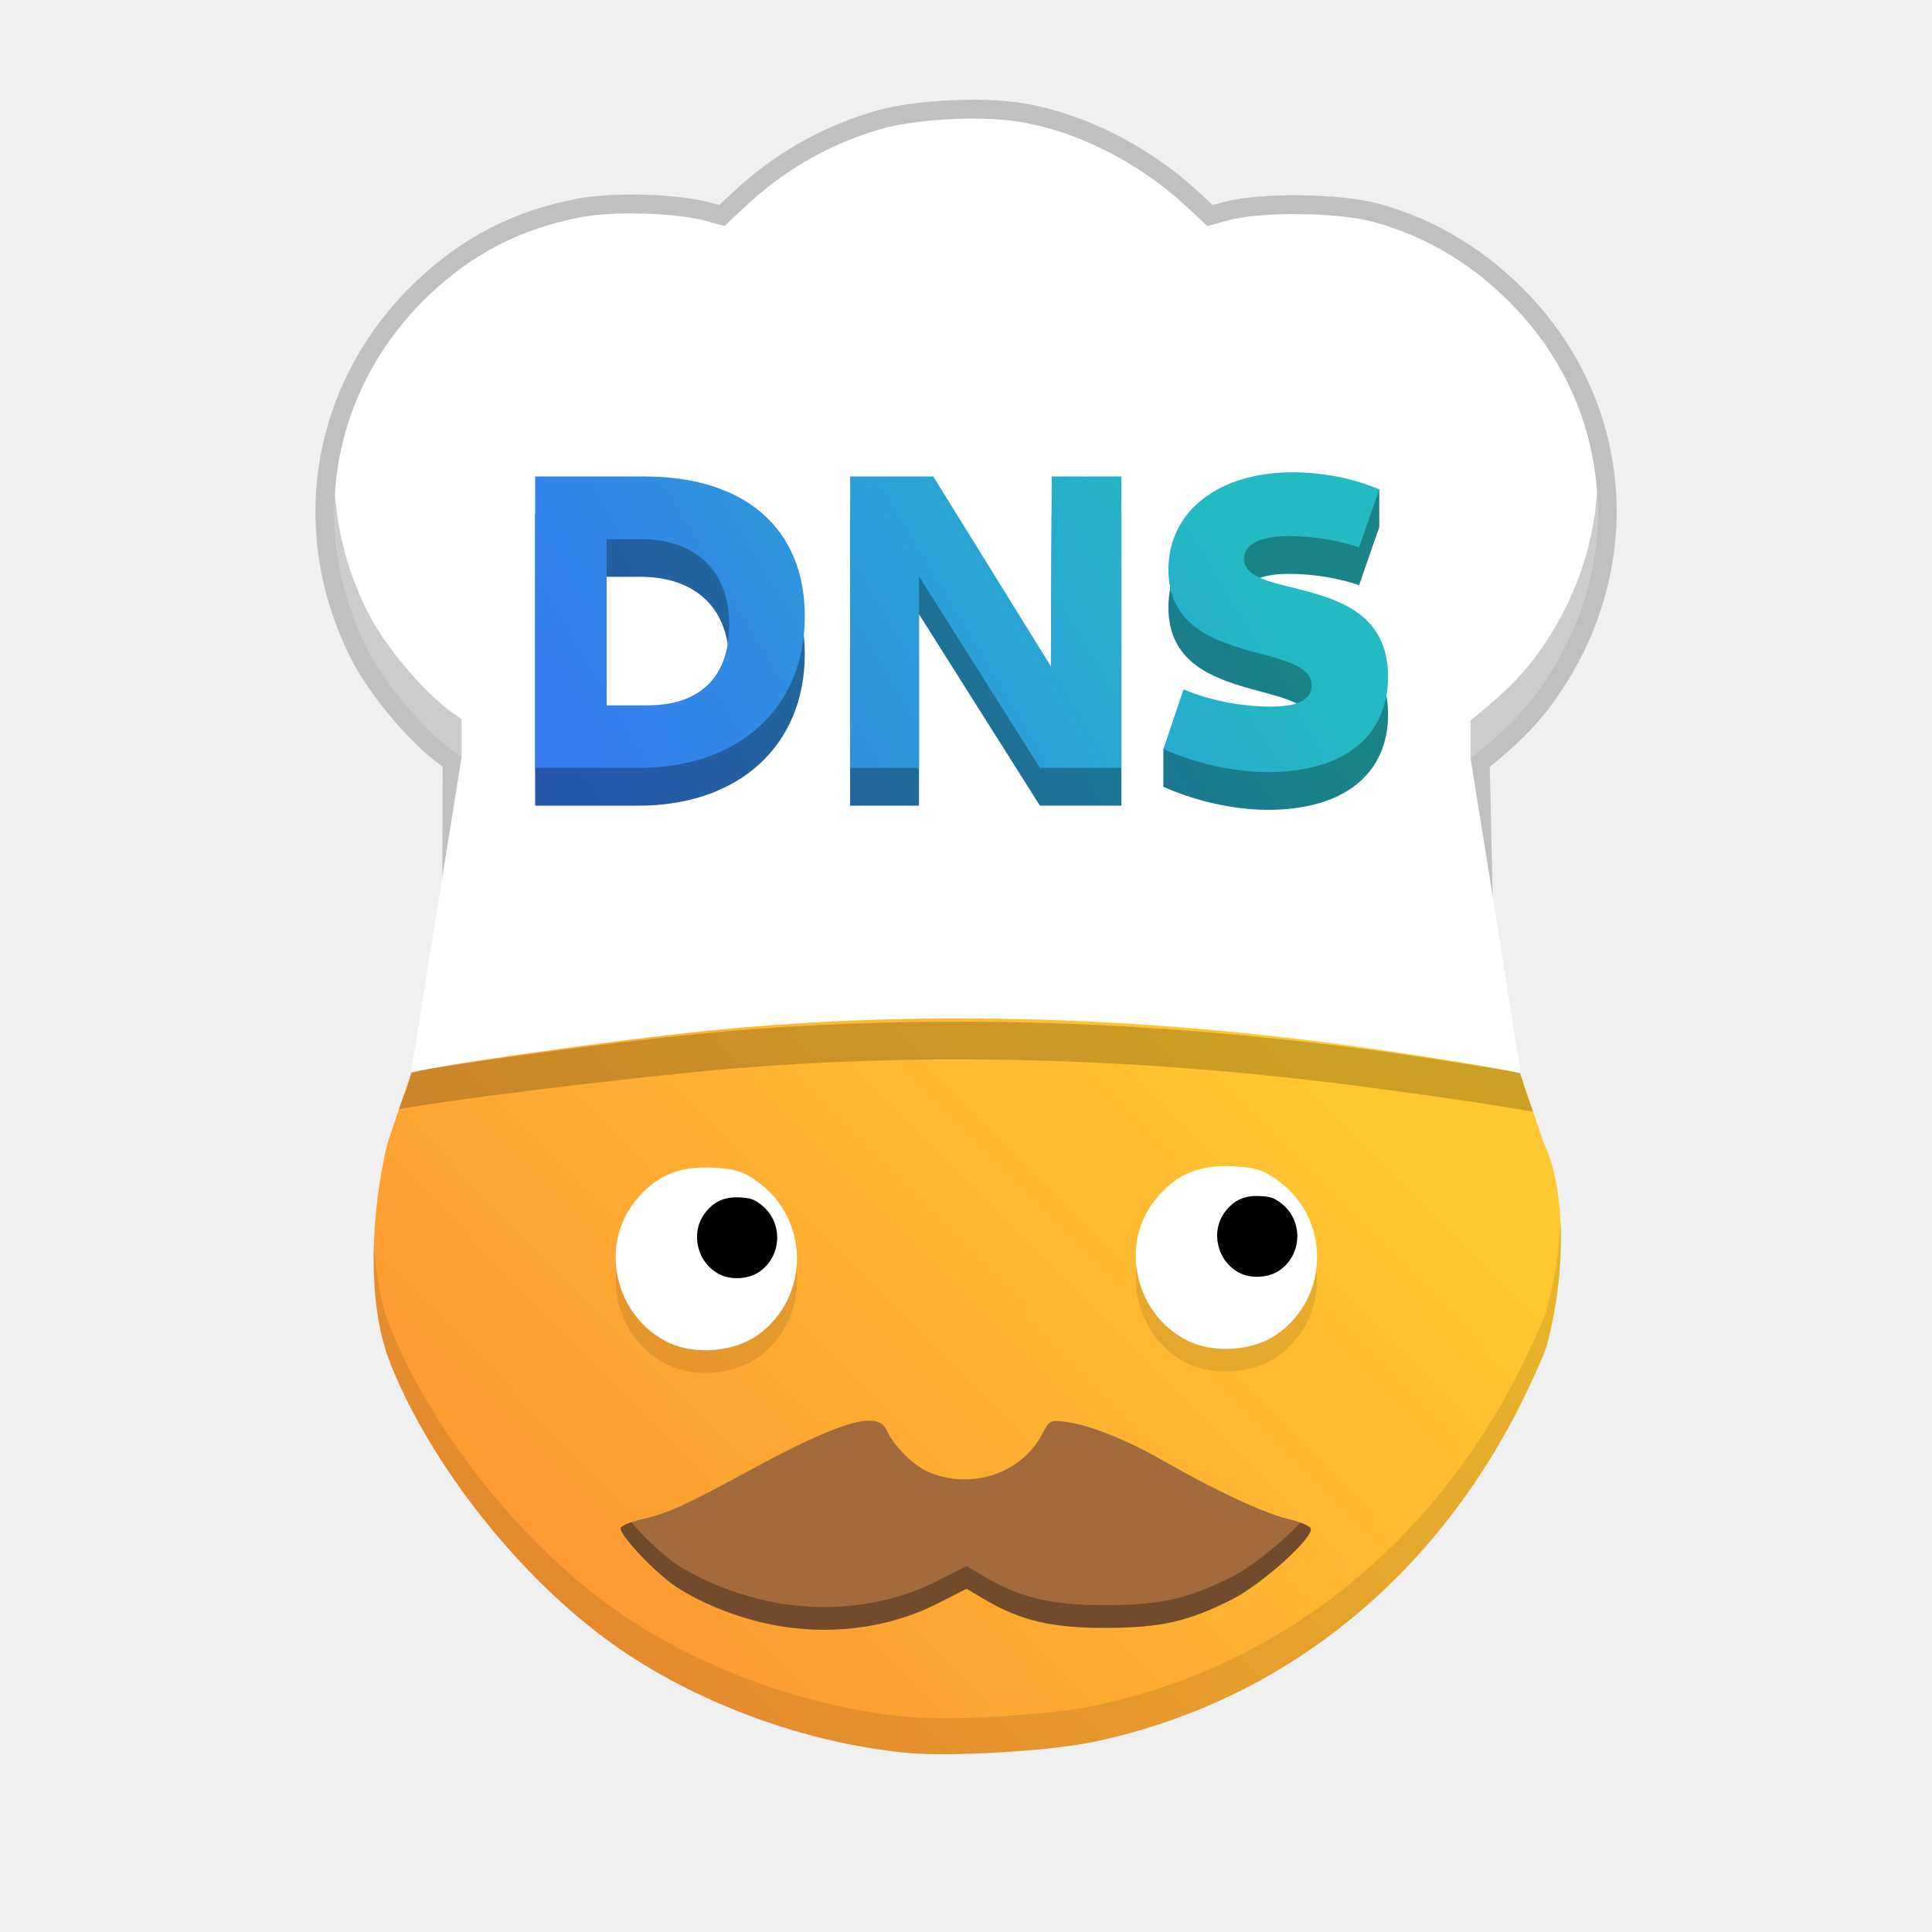
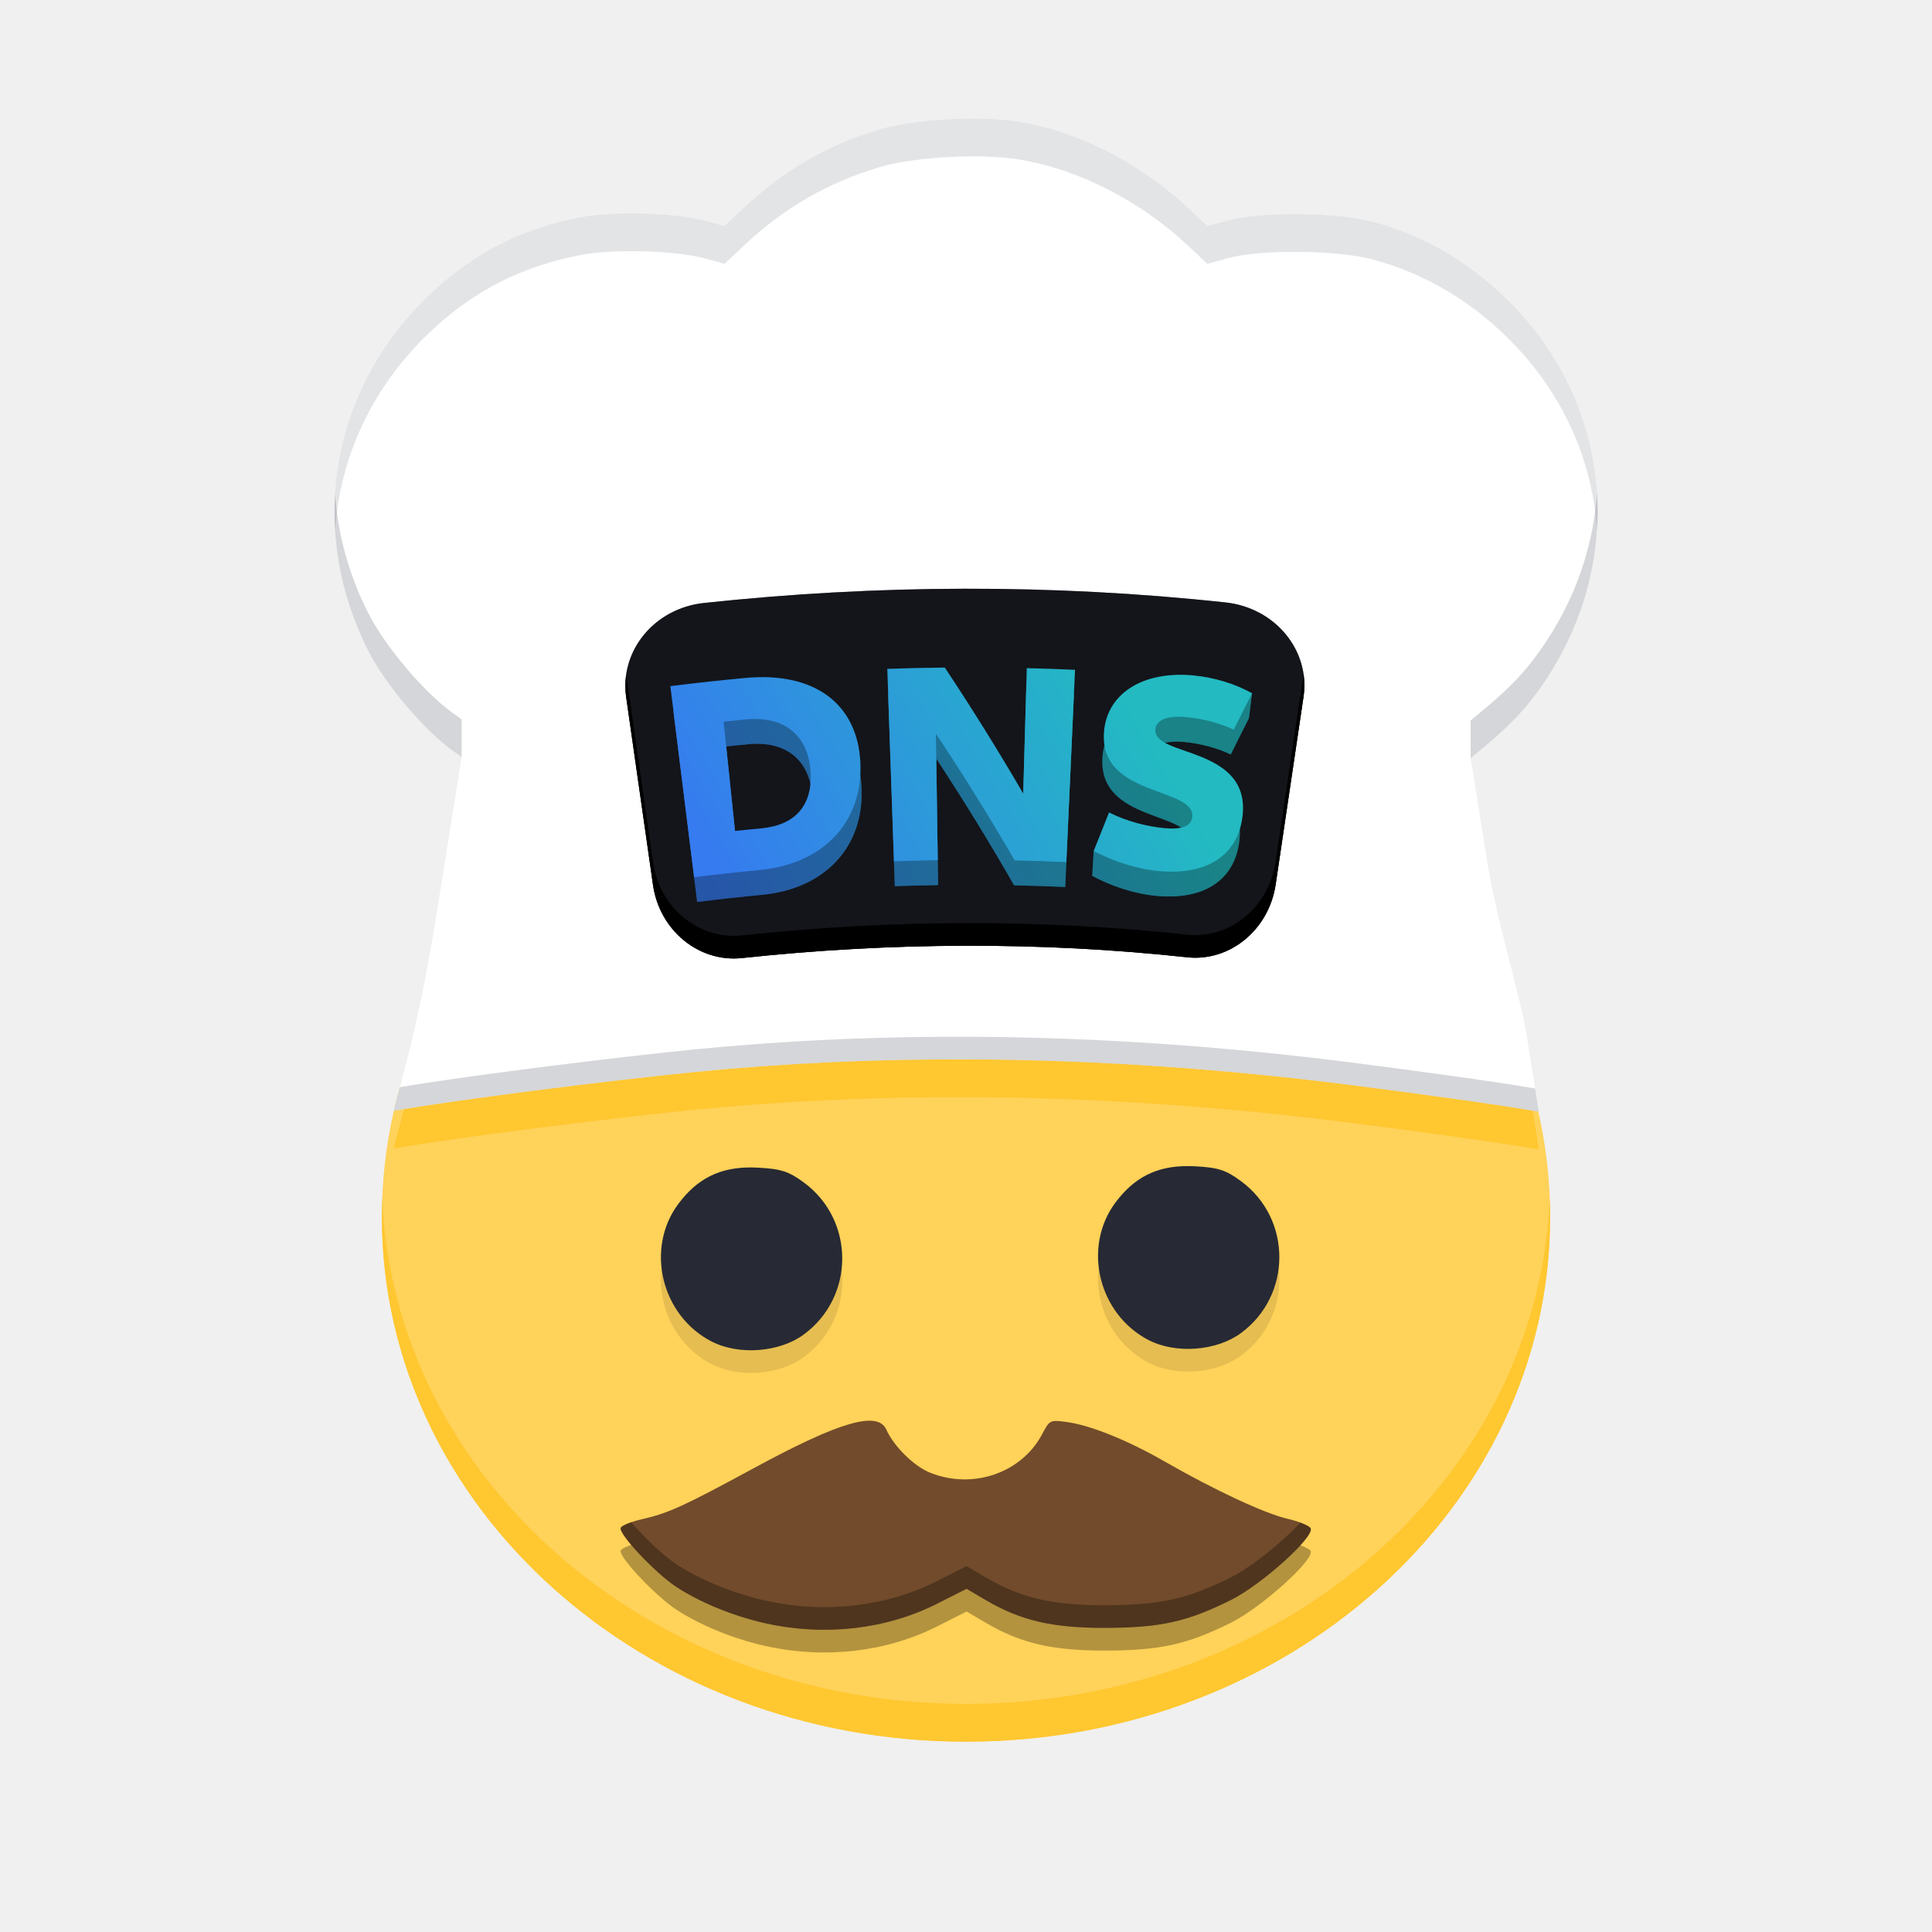
<svg xmlns="http://www.w3.org/2000/svg" xmlns:xlink="http://www.w3.org/1999/xlink" width="512" height="512" version="1.1" viewBox="0 0 135.47 135.47">
  <defs>
    <linearGradient id="b">
      <stop stop-color="#23bac2" offset="0" />
      <stop stop-color="#367bf0" offset="1" />
    </linearGradient>
-     <linearGradient id="c" x1="-397.02" x2="-191.26" y1="530.41" y2="324.64" gradientTransform="matrix(.22398 0 0 .22656 136.66 4.2074)" gradientUnits="userSpaceOnUse">
-       <stop stop-color="#fd9733" offset="0" />
-       <stop stop-color="#ffc730" offset="1" />
-     </linearGradient>
-     <linearGradient id="a" x1="82.732" x2="42.975" y1="31.579" y2="55.428" gradientUnits="userSpaceOnUse" xlink:href="#b" />
-     <linearGradient id="d" x1="82.732" x2="42.975" y1="31.579" y2="55.428" gradientTransform="matrix(3.7795 0 0 3.7795 0 10)" gradientUnits="userSpaceOnUse" xlink:href="#b" />
+     <linearGradient id="a" x1="82.732" x2="42.975" y1="31.579" y2="55.428" gradientTransform="matrix(.66062 0 0 .66062 23.19 28.65)" gradientUnits="userSpaceOnUse" xlink:href="#b" />
+     <linearGradient id="c" x1="82.732" x2="42.975" y1="31.579" y2="55.428" gradientTransform="matrix(.66061 0 0 .66061 23.19 30.398)" gradientUnits="userSpaceOnUse" xlink:href="#b" />
  </defs>
-   <g>
-     <path d="m69.09 8.329c-2.568-0.08-5.609 0.203-7.462 0.755-3.544 1.057-6.63 2.834-9.37 5.397l-1.462 1.367-1.325-0.363c-2.076-0.569-6.414-0.697-8.726-0.257-4.205 0.8-7.597 2.54-10.669 5.472-6.905 6.591-8.583 16.401-4.263 24.925 1.187 2.343 3.889 5.544 5.902 6.993l0.648 0.467-0.032 11.338c-2.054 12.854-2.357 14.651-2.508 14.896-0.252 5.347 3.12 2.139 6.297 1.676 0.13-0.019 0.26-0.038 0.391-0.056 0.13-0.019 0.261-0.037 0.391-0.056 0.131-0.018 0.261-0.037 0.392-0.055 0.131-0.018 0.262-0.036 0.393-0.054 0.131-0.018 0.262-0.036 0.394-0.054 0.131-0.018 0.263-0.035 0.395-0.053 0.132-0.017 0.263-0.035 0.395-0.052 0.132-0.017 0.264-0.035 0.396-0.052 0.132-0.017 0.264-0.034 0.397-0.051l0.398-0.05 0.398-0.049 0.399-0.048 0.4-0.048 0.4-0.048 0.401-0.046 0.402-0.046 0.402-0.045 0.403-0.044 0.404-0.044 0.404-0.043 0.405-0.042 0.406-0.042 0.406-0.04 0.407-0.04 0.407-0.039 0.408-0.039 0.408-0.038 0.409-0.037 0.41-0.036 0.41-0.036 0.411-0.035 0.411-0.034 0.411-0.033 0.412-0.032 0.412-0.032 0.413-0.031 0.413-0.03 0.414-0.03 0.414-0.029 0.415-0.028 0.415-0.027 0.415-0.027 0.415-0.026 0.416-0.025 0.416-0.024 0.417-0.024 0.417-0.023 0.417-0.022 0.418-0.021 0.418-0.02 0.419-0.02 0.419-0.019 0.419-0.018 0.419-0.018 0.419-0.017 0.419-0.016 0.42-0.016 0.42-0.015 0.42-0.014 0.421-0.013 0.42-0.012 0.421-0.012 0.421-0.011 0.421-0.01 0.421-0.009 0.422-0.009 0.421-0.008 0.422-0.007 0.422-0.006 0.422-0.006 0.422-0.004 0.422-4e-3 0.422-0.004 0.422-0.002 0.422-0.002 0.422-9.11e-4 0.333-4.56e-4 0.422 4.56e-4 0.422 9.11e-4 0.422 0.002 0.422 0.003 0.422 0.003 0.422 0.004 0.422 0.005 0.422 0.006 0.422 0.006 0.422 0.007 0.422 8e-3 0.421 0.009 0.421 0.009 0.421 0.01 0.421 0.011 0.421 0.012 0.841 0.026 0.42 0.014 0.42 0.015 0.42 0.016 0.419 0.016 0.419 0.017 0.419 0.018 0.419 0.019 0.419 0.019 0.419 0.02 0.418 0.021 0.418 0.022 0.417 0.022 0.417 0.023 0.417 0.024 0.416 0.025 0.416 0.025 0.415 0.026 0.415 0.027 0.415 0.028 0.415 0.028 0.414 0.029 0.414 0.03 0.413 0.031 0.413 0.031 0.412 0.032 0.412 0.033 0.411 0.033 0.411 0.034 0.411 0.035 0.41 0.036 0.409 0.036 0.409 0.037 0.408 0.038 0.407 0.039 0.407 0.04 0.407 0.04 0.406 0.041 0.406 0.041 0.405 0.043 0.404 0.043 0.403 0.044 0.403 0.044 0.402 0.045 0.402 0.046 0.401 0.047 0.4 0.047 0.399 0.048 0.399 0.049 0.398 0.05 0.398 0.05c0.132 0.017 0.265 0.034 0.397 0.051 0.132 0.017 0.264 0.035 0.396 0.052 0.132 0.017 0.263 0.035 0.395 0.052 0.132 0.018 0.263 0.035 0.395 0.053 0.131 0.018 0.263 0.036 0.394 0.054 0.131 0.018 0.262 0.036 0.393 0.054 0.131 0.018 0.262 0.037 0.392 0.056 0.131 0.018 0.261 0.037 0.391 0.056 0.13 0.019 0.26 0.038 0.391 0.057 0.13 0.019 0.26 0.038 0.39 0.057 0.13 0.019 0.259 0.038 0.389 0.058 0.129 0.019 0.259 0.039 0.388 0.059 0.129 0.02 0.258 0.04 0.387 0.06 0.129 0.02 0.258 0.04 0.386 0.06 0.129 0.02 0.257 0.041 0.386 0.061 0.128 0.02 0.256 0.041 0.384 0.061 0.128 0.021 0.256 0.041 0.384 0.062 0.128 0.021 0.255 0.042 0.382 0.063 0.128 0.021 0.255 0.042 0.382 0.064 0.127 0.021 0.254 0.043 0.381 0.064 0.127 0.022 0.254 0.043 0.38 0.065 0.126 0.022 0.253 0.044 0.379 0.066 0.126 0.022 0.252 0.044 0.378 0.066 0.126 0.022 0.252 0.044 0.377 0.067 0.126 0.023 0.251 0.045 0.376 0.068 0.125 0.023 0.25 0.045 0.375 0.068 0.125 0.023 0.25 0.046 0.374 0.069 0.125 0.023 0.249 0.046 0.373 0.069 0.124 0.023 0.248 0.047 0.372 0.071l0.371 0.071-3.671-3.009-0.59-26.184 0.752-0.622c1.619-1.341 2.691-2.404 3.565-3.538 6.505-8.439 6.058-19.687-1.085-27.309-2.834-3.024-6.237-5.102-10.048-6.137-2.507-0.681-7.904-0.737-10.203-0.105l-1.447 0.398-1.286-1.214c-3.375-3.186-7.772-5.436-11.924-6.103-0.689-0.111-1.492-0.178-2.348-0.204z" fill="#fff" opacity=".2" stroke="#000" stroke-width="2.646" />
-     <path transform="scale(.26458)" d="m257.42 31.432c-8.798 0.031-18.366 1.078-24.492 2.904-13.396 3.994-25.06 10.711-35.414 20.396l-5.523 5.168-5.01-1.373c-7.848-2.151-24.241-2.635-32.979-0.973-15.893 3.024-28.712 9.6-40.322 20.682-26.097 24.911-32.437 61.989-16.111 94.207 4.487 8.856 14.697 20.954 22.305 26.428l2.451 1.764-6.596 41.262c-5.359 33.537-7.535 46.959-8.574 52.484 15.825-2.812 54.02-8.014 77.055-10.283 24.184-2.382 48.951-3.492 74.285-3.332 32.573 0.206 66.087 2.514 100.52 6.922 14.072 1.802 34.982 5.032 45.648 6.947-0.384-2.361-1.665-10.381-3.205-20.084-1.653-10.414-4.966-31.237-7.363-46.275l-4.359-27.342 2.84-2.352c6.121-5.067 10.171-9.085 13.475-13.371 24.586-31.895 22.897-74.406-4.102-103.21-10.711-11.429-23.573-19.283-37.979-23.195-9.476-2.574-29.872-2.784-38.562-0.396l-5.469 1.502-4.859-4.588c-12.757-12.041-29.374-20.546-45.068-23.066-2.605-0.418-5.64-0.673-8.875-0.773-1.213-0.038-2.454-0.053-3.711-0.049z" fill="#fff" />
-     <path transform="scale(.26458)" d="m363.07 129.29c-6.069-0.064-14.351 5.867-20.473 5.867-19.587 0-32.941 10.238-32.941 25.818 0 26.264 37.949 18.809 37.949 30.717 0 3.561-3.339 5.562-10.795 5.562-7.011 0-15.47-1.335-23.148-4.562l-5.342 5.803v10c7.902 3.561 18.14 6.121 27.711 6.121 20.477 0 31.828-9.793 31.828-25.262 0-28.378-38.172-19.809-38.172-31.271 0-3.895 4.341-6.01 11.908-6.01 6.232 0 13.133 1.112 18.586 3.004l5.342-15.357v-10c-0.764-0.289-1.586-0.421-2.453-0.43zm-221.24 6.981v77.234h27.488c26.487 0 43.959-15.915 43.959-40.176 0-23.259-15.803-37.059-42.512-37.059h-28.936zm83.467 0v77.234h18.25v-50.748l32.053 50.748h21.59v-77.234h-18.475l-0.223 50.301-31.16-50.301h-22.035zm-64.547 16.582h8.902c14.801 0 23.594 8.456 23.594 22.701 0 13.8-7.679 21.369-21.701 21.369h-10.795v-44.07z" fill="url(#d)" />
-     <path d="m68.412 71.412c-6.319-0.04-12.496 0.24-18.529 0.841-7.303 0.728-20.756 2.655-21.032 3.014-0.046 0.059-0.792 2.229-1.658 4.821-0.714 2.696-1.929 10.357 0.225 15.634 2.865 7.112 9.045 14.899 15.488 19.515 5.787 4.146 13.582 7.021 20.823 7.682 2.904 0.265 9.721-0.13 12.707-0.735 13.363-2.709 24.308-11.481 30.579-24.506 0.821-1.705 1.492-3.294 1.492-3.532 1.284-4.847 1.321-10.745-0.285-14.076-0.867-2.582-1.608-4.737-1.646-4.789-0.133-0.179-8.261-1.497-13.093-2.123-8.587-1.112-16.947-1.694-25.071-1.746z" fill="url(#c)" stroke-width=".297" />
-     <path d="m53.785 113.85c-2.28-0.496-4.629-1.446-6.351-2.569-1.461-0.952-4.057-3.704-3.912-4.146 0.052-0.159 0.725-0.434 1.496-0.61 1.862-0.426 2.889-0.896 7.895-3.609 5.979-3.241 8.635-4.009 9.236-2.672 0.525 1.17 1.927 2.556 3.047 3.011 3.001 1.22 6.45 0.035 7.886-2.708 0.51-0.974 0.553-0.995 1.729-0.835 1.648 0.224 4.267 1.28 6.835 2.756 3.497 2.01 7.035 3.66 8.645 4.031 0.829 0.191 1.556 0.497 1.617 0.68 0.212 0.646-3.462 3.944-5.571 5-3.066 1.537-4.968 1.96-8.845 1.968-3.72 7e-3 -5.931-0.511-8.41-1.971l-1.307-0.77-2.053 1.04c-3.539 1.792-7.83 2.297-11.935 1.403z" fill="#a16b3d" />
-     <path d="m49.491 83.447c-2.205-0.011-3.79 0.79-5.109 2.566-2.323 3.128-1.186 7.82 2.335 9.636 1.907 0.984 4.753 0.771 6.463-0.485 3.602-2.643 3.602-8.027 0-10.67-1.06-0.778-1.594-0.948-3.241-1.034-0.153-0.008-0.302-0.012-0.449-0.013z" opacity=".1" stroke-width=".297" />
-     <path d="m49.491 81.86c-2.205-0.011-3.79 0.79-5.109 2.566-2.323 3.128-1.186 7.82 2.335 9.636 1.907 0.984 4.753 0.771 6.463-0.485 3.602-2.643 3.602-8.027 0-10.67-1.06-0.778-1.594-0.948-3.241-1.034-0.153-0.008-0.302-0.012-0.449-0.013z" fill="#fff" stroke-width=".297" />
-     <path d="m51.669 83.956c-0.975-0.005-1.676 0.349-2.259 1.135-1.027 1.383-0.524 3.458 1.033 4.261 0.844 0.435 2.102 0.341 2.858-0.214 1.593-1.169 1.593-3.55 0-4.719-0.469-0.344-0.705-0.419-1.433-0.457-0.067-0.003-0.134-0.005-0.199-6e-3z" stroke-width=".131" />
-     <path d="m85.962 83.351c-2.205-0.011-3.79 0.79-5.109 2.566-2.323 3.128-1.186 7.82 2.335 9.636 1.907 0.984 4.753 0.771 6.463-0.485 3.602-2.643 3.602-8.027 0-10.67-1.06-0.778-1.594-0.948-3.241-1.034-0.153-0.008-0.302-0.012-0.449-0.013z" opacity=".1" stroke-width=".297" />
-     <path d="m85.962 81.764c-2.205-0.011-3.79 0.79-5.109 2.566-2.323 3.128-1.186 7.82 2.335 9.636 1.907 0.984 4.753 0.771 6.463-0.485 3.602-2.643 3.602-8.027 0-10.67-1.06-0.778-1.594-0.948-3.241-1.034-0.153-0.008-0.302-0.012-0.449-0.013z" fill="#fff" stroke-width=".297" />
-     <path d="m88.14 83.86c-0.975-0.005-1.676 0.349-2.259 1.135-1.027 1.383-0.524 3.458 1.033 4.261 0.844 0.435 2.102 0.341 2.858-0.214 1.593-1.169 1.593-3.55 0-4.719-0.469-0.344-0.705-0.419-1.433-0.457-0.067-0.003-0.134-0.005-0.199-6e-3z" stroke-width=".131" />
-     <path transform="scale(.26458)" d="m423.22 130.53c-1.008 15.567-6.695 31.09-17.174 44.684-3.304 4.286-7.354 8.304-13.475 13.371l-2.84 2.352-4e-4 10 2.84-2.352c6.121-5.067 10.171-9.085 13.475-13.371 12.725-16.509 18.393-35.859 17.174-54.684zm-334.44 0.18c-0.89 13.932 1.958 28.259 8.787 41.736 4.487 8.856 14.697 20.954 22.305 26.428l2.45 1.764 7.6e-4 -10-2.451-1.764c-7.607-5.474-17.817-17.572-22.305-26.428-5.204-10.269-8.095-21.031-8.787-31.736zm160.24 140.06c-22.043 0.138-43.649 1.248-64.811 3.332-22.298 2.196-58.62 7.123-75.287 9.988-0.774 4.668-2.741 7.828-3.119 9.833 15.825-2.812 55.371-7.552 78.406-9.821 24.184-2.382 48.951-3.492 74.285-3.332 32.573 0.206 66.087 2.514 100.52 6.922 14.072 1.802 36.576 5.007 47.243 6.922-0.197-1.208-2.654-6.614-3.235-10.254-11.017-1.936-30.534-4.943-44.008-6.668-34.429-4.408-67.943-6.716-100.52-6.922-3.167-0.02-6.326-0.02-9.475 0z" opacity=".2" />
-     <path d="m109.42 85.591c-0.092 2.026-0.402 4.111-0.911 6.032 0 0.238-0.671 1.827-1.492 3.532-6.271 13.025-17.216 21.797-30.579 24.506-2.986 0.605-9.803 1-12.707 0.735-7.241-0.66-15.036-3.535-20.823-7.681-6.443-4.616-12.624-12.404-15.488-19.515-0.767-1.879-1.102-4.061-1.189-6.213-0.119 2.899 0.118 6.112 1.189 8.736 2.865 7.112 9.045 14.899 15.488 19.515 5.787 4.146 13.581 7.022 20.823 7.682 2.904 0.265 9.721-0.13 12.707-0.735 13.363-2.709 24.308-11.481 30.579-24.506 0.821-1.705 1.492-3.294 1.492-3.532 0.724-2.734 1.051-5.802 0.911-8.555z" opacity=".1" stroke-width=".297" />
-     <path transform="scale(.26458)" d="m167.3 403.42c-1.535 0.531-2.678 1.093-2.805 1.478-0.549 1.672 9.265 12.073 14.787 15.672 6.508 4.242 15.386 7.833 24.004 9.709 15.516 3.378 31.732 1.47 45.109-5.305l7.76-3.93 4.939 2.912c9.368 5.521 17.727 7.476 31.787 7.449 14.656-0.031 21.843-1.63 33.43-7.438 7.97-3.995 21.857-16.458 21.057-18.898-0.136-0.416-1.24-0.996-2.736-1.553-4.32 4.752-12.755 11.662-18.32 14.451-11.587 5.808-18.774 7.407-33.43 7.438-14.06 0.026-22.419-1.929-31.787-7.449l-4.939-2.912-7.76 3.93c-13.378 6.775-29.594 8.682-45.109 5.305-8.618-1.876-17.496-5.467-24.004-9.709-3.524-2.297-8.772-7.35-11.982-11.15z" opacity=".3" />
-     <path transform="scale(.26458)" d="m363.07 129.29c-6.069-0.064-14.351 5.867-20.473 5.867-19.587 0-32.941 10.238-32.941 25.818 0 26.264 37.949 18.809 37.949 30.717 0 3.561-3.339 5.562-10.795 5.562-7.011 0-15.47-1.335-23.148-4.562l-5.342 5.803v10c7.902 3.561 18.14 6.121 27.711 6.121 20.477 0 31.828-9.793 31.828-25.262 0-28.378-38.172-19.809-38.172-31.271 0-3.895 4.341-6.01 11.908-6.01 6.232 0 13.133 1.112 18.586 3.004l5.342-15.357v-10c-0.764-0.289-1.586-0.421-2.453-0.43zm-221.24 6.981v77.234h27.488c26.487 0 43.959-15.915 43.959-40.176 0-23.259-15.803-37.059-42.512-37.059h-28.936zm83.467 0v77.234h18.25v-50.748l32.053 50.748h21.59v-77.234h-18.475l-0.223 50.301-31.16-50.301h-22.035zm-64.547 16.582h8.902c14.801 0 23.594 8.456 23.594 22.701 0 13.8-7.679 21.369-21.701 21.369h-10.795v-44.07z" opacity=".3" />
-     <path d="m37.528 53.845h7.273c7.008 0 11.631-4.211 11.631-10.63 0-6.154-4.181-9.805-11.248-9.805h-7.656zm5.006-4.387v-11.66h2.356c3.916 0 6.242 2.238 6.242 6.007 0 3.651-2.032 5.653-5.742 5.653z" fill="url(#a)" />
-     <path d="m59.612 53.845h4.829v-13.427l8.48 13.427h5.712v-20.435h-4.888l-0.059 13.309-8.245-13.309h-5.83z" fill="url(#a)" />
-     <path d="m88.909 54.139c5.418 0 8.421-2.591 8.421-6.684 0-7.508-10.1-5.241-10.1-8.274 0-1.031 1.148-1.59 3.151-1.59 1.649 0 3.474 0.294 4.917 0.795l1.413-4.063c-1.708-0.766-3.975-1.207-6.066-1.207-5.182 0-8.716 2.709-8.716 6.831 0 6.949 10.041 4.976 10.041 8.127 0 0.942-0.883 1.472-2.856 1.472-1.855 0-4.093-0.353-6.125-1.207l-1.413 4.181c2.091 0.942 4.8 1.619 7.332 1.619z" fill="url(#a)" />
+   <ellipse cx="67.735" cy="85.331" rx="40.958" ry="36.793" fill="#ffd259" stroke-width=".263" />
+   <path d="m53.785 115.44c-2.28-0.496-4.629-1.446-6.351-2.569-1.461-0.952-4.057-3.704-3.912-4.146 0.052-0.159 0.725-0.434 1.496-0.61 1.862-0.426 2.889-0.896 7.895-3.609 5.979-3.241 8.635-4.009 9.236-2.672 0.525 1.17 1.927 2.556 3.047 3.011 3.001 1.22 6.45 0.035 7.886-2.708 0.51-0.974 0.553-0.995 1.729-0.835 1.648 0.224 4.267 1.28 6.835 2.756 3.497 2.01 7.035 3.66 8.645 4.031 0.829 0.191 1.556 0.497 1.617 0.68 0.212 0.646-3.462 3.944-5.571 5-3.066 1.537-4.968 1.96-8.845 1.968-3.72 7e-3 -5.931-0.511-8.41-1.971l-1.307-0.77-2.053 1.04c-3.539 1.792-7.83 2.297-11.935 1.403z" opacity=".3" />
+   <path transform="scale(.26459)" d="m101.3 317.49a154.8 139.06 0 0 0-0.1 5.01 154.8 139.06 0 0 0 154.8 139.06 154.8 139.06 0 0 0 154.8-139.06 154.8 139.06 0 0 0-0.1-4.99 154.8 139.06 0 0 1-154.7 134.05 154.8 139.06 0 0 1-154.7-134.07z" fill="#ffc730" stroke-width=".993" />
+   <path transform="scale(.26459)" d="m249.03 280.76c-22.042 0.138-43.648 1.248-64.809 3.332-21.926 2.159-59.868 6.954-77.141 9.838-1.339 5.067-2.309 8.342-2.705 10.445 15.824-2.812 56.812-8.015 79.846-10.283 24.183-2.382 48.948-3.492 74.281-3.332 32.572 0.206 66.086 2.514 100.52 6.922 14.071 1.802 38.12 5.032 48.785 6.947-0.197-1.208-1.06-6.638-1.641-10.277-11.288-1.937-33.703-4.949-47.145-6.67-34.432-4.408-67.946-6.716-100.52-6.922-3.167-0.02-6.324-0.02-9.473 0z" fill="#ffc730" stroke-width="1" />
+   <path d="m68.113 8.316c-2.328 0.008-4.859 0.285-6.48 0.768-3.544 1.057-6.63 2.834-9.37 5.396l-1.461 1.367-1.325-0.363c-2.076-0.569-6.414-0.697-8.726-0.257-4.205 0.8-7.597 2.54-10.668 5.472-6.905 6.591-8.582 16.401-4.263 24.925 1.187 2.343 3.889 5.544 5.902 6.992l0.649 0.467-1.745 10.917c-1.418 8.873-2.733 12.424-3.008 13.886 4.187-0.744 15.032-2.12 21.126-2.721 6.399-0.63 12.951-0.924 19.654-0.882 8.618 0.055 17.485 0.665 26.596 1.831 3.723 0.477 10.086 1.331 12.908 1.838-0.102-0.625-0.441-2.747-0.848-5.314-0.437-2.755-2.144-8.265-2.779-12.243l-1.153-7.234 0.751-0.622c1.619-1.341 2.691-2.404 3.565-3.538 6.505-8.439 6.058-19.686-1.085-27.307-2.834-3.024-6.237-5.102-10.048-6.137-2.507-0.681-7.904-0.736-10.203-0.105l-1.447 0.397-1.286-1.214c-3.375-3.186-7.772-5.436-11.924-6.103-0.689-0.111-1.492-0.178-2.348-0.205-0.321-0.01-0.649-0.014-0.982-0.013z" fill="#fff" stroke-width=".265" />
+   <path d="m53.785 113.85c-2.28-0.496-4.629-1.446-6.351-2.569-1.461-0.952-4.057-3.704-3.912-4.146 0.052-0.159 0.725-0.434 1.496-0.61 1.862-0.426 2.889-0.896 7.895-3.609 5.979-3.241 8.635-4.009 9.236-2.672 0.525 1.17 1.927 2.556 3.047 3.011 3.001 1.22 6.45 0.035 7.886-2.708 0.51-0.974 0.553-0.995 1.729-0.835 1.648 0.224 4.267 1.28 6.835 2.756 3.497 2.01 7.035 3.66 8.645 4.031 0.829 0.191 1.556 0.497 1.617 0.68 0.212 0.646-3.462 3.944-5.571 5-3.066 1.537-4.968 1.96-8.845 1.968-3.72 7e-3 -5.931-0.511-8.41-1.971l-1.307-0.77-2.053 1.04c-3.539 1.792-7.83 2.297-11.935 1.403z" fill="#714b2b" />
+   <path d="m52.666 83.447c-2.205-0.011-3.79 0.79-5.109 2.566-2.323 3.128-1.186 7.82 2.335 9.636 1.907 0.984 4.753 0.771 6.463-0.485 3.602-2.643 3.602-8.027 0-10.67-1.06-0.778-1.594-0.948-3.241-1.034-0.153-0.008-0.302-0.012-0.449-0.013z" opacity=".1" stroke-width=".297" />
+   <path d="m52.666 81.86c-2.205-0.011-3.79 0.79-5.109 2.566-2.323 3.128-1.186 7.82 2.335 9.636 1.907 0.984 4.753 0.771 6.463-0.485 3.602-2.643 3.602-8.027 0-10.67-1.06-0.778-1.594-0.948-3.241-1.034-0.153-0.008-0.302-0.012-0.449-0.013z" fill="#272a34" stroke-width=".297" />
+   <path d="m83.316 83.351c-2.205-0.011-3.79 0.79-5.109 2.566-2.323 3.128-1.186 7.82 2.335 9.636 1.907 0.984 4.753 0.771 6.463-0.485 3.602-2.643 3.602-8.027 0-10.67-1.06-0.778-1.594-0.948-3.241-1.034-0.153-0.008-0.302-0.012-0.449-0.013z" opacity=".1" stroke-width=".297" />
+   <path d="m83.316 81.764c-2.205-0.011-3.79 0.79-5.109 2.566-2.323 3.128-1.186 7.82 2.335 9.636 1.907 0.984 4.753 0.771 6.463-0.485 3.602-2.643 3.602-8.027 0-10.67-1.06-0.778-1.594-0.948-3.241-1.034-0.153-0.008-0.302-0.012-0.449-0.013z" fill="#272a34" stroke-width=".297" />
+   <path d="m111.98 34.536c-0.267 4.119-1.772 8.226-4.544 11.822-0.874 1.134-1.946 2.197-3.565 3.538l-0.751 0.622-1e-4 2.646 0.751-0.622c1.619-1.341 2.691-2.404 3.565-3.538 3.367-4.368 4.866-9.488 4.544-14.468zm-88.486 0.048c-0.236 3.686 0.518 7.477 2.325 11.043 1.187 2.343 3.889 5.544 5.902 6.992l0.648 0.467 2.01e-4 -2.646-0.649-0.467c-2.013-1.448-4.714-4.649-5.902-6.992-1.377-2.717-2.142-5.564-2.325-8.397z" fill="#737680" opacity=".3" stroke-width=".265" />
+   <path d="m44.264 106.74c-0.406 0.141-0.709 0.289-0.742 0.391-0.145 0.442 2.451 3.194 3.912 4.146 1.722 1.122 4.071 2.072 6.351 2.569 4.105 0.894 8.396 0.389 11.935-1.403l2.053-1.04 1.307 0.77c2.478 1.461 4.69 1.978 8.41 1.971 3.878-8e-3 5.779-0.431 8.845-1.968 2.109-1.057 5.783-4.354 5.571-5-0.036-0.11-0.328-0.263-0.724-0.411-1.143 1.257-3.375 3.086-4.847 3.823-3.066 1.537-4.967 1.96-8.845 1.968-3.72 7e-3 -5.932-0.51-8.41-1.971l-1.307-0.77-2.053 1.04c-3.54 1.792-7.83 2.297-11.935 1.403-2.28-0.496-4.629-1.446-6.351-2.569-0.932-0.608-2.321-1.945-3.17-2.95z" opacity=".3" stroke-width=".265" />
+   <g transform="translate(0 -2.2739)">
+     <path x="44.945" y="45.203" width="45.58" height="25.033" rx="5.867" ry="5.867" d="m49.354 44.555c12.107-1.3 24.386-1.354 36.578-0.039 3.512 0.379 5.947 3.396 5.47 6.611l-1.952 13.155c-0.477 3.215-3.236 5.437-6.208 5.115-10.315-1.118-20.808-1.059-31.22 0.054-3 0.321-5.776-1.917-6.236-5.135l-1.881-13.165c-0.46-3.218 1.961-6.221 5.449-6.596z" fill="#272a34" stroke-width=".341" />
+     <path x="44.945" y="45.203" width="45.58" height="25.033" rx="5.867" ry="5.867" d="m49.354 44.555c12.107-1.3 24.386-1.354 36.578-0.039 3.512 0.379 5.947 3.396 5.47 6.611l-1.952 13.155c-0.477 3.215-3.236 5.437-6.208 5.115-10.315-1.118-20.808-1.059-31.22 0.054-3 0.321-5.776-1.917-6.236-5.135l-1.881-13.165c-0.46-3.218 1.961-6.221 5.449-6.596z" opacity=".5" stroke-width=".341" />
+     <path d="m87.355 50.763c-1.101-0.145-2.715 0.721-3.822 0.613-3.576-0.348-6.07 1.327-6.231 4.037-0.135 2.285 1.468 3.212 3.046 3.847 1.589 0.639 3.182 0.996 3.075 2.034-0.064 0.621-0.663 0.904-1.916 0.791-1.177-0.107-2.589-0.453-3.853-1.097-0.324 0.318-0.646 0.637-0.965 0.957l-0.101 1.744c1.276 0.694 2.946 1.264 4.516 1.405 3.347 0.301 5.451-1.117 5.794-3.81 0.314-2.466-1.214-3.524-2.835-4.195-1.611-0.667-3.277-0.931-3.195-1.929 0.056-0.677 0.855-0.987 2.2-0.858 1.11 0.107 2.306 0.431 3.233 0.874 0.419-0.851 0.844-1.701 1.274-2.549l0.216-1.734c-0.132-0.067-0.279-0.109-0.436-0.129-3.7e-5 -3e-6 -7.4e-5 -5e-6 -1.11e-4 -7e-6zm-40.138 1.356 1.667 13.398c1.516-0.188 3.035-0.355 4.556-0.499 4.33-0.411 7.172-3.293 6.97-7.538-0.193-4.04-3.116-6.385-7.987-5.929-1.738 0.163-3.474 0.352-5.206 0.568 2.6e-5 1.9e-5 5.2e-5 3.8e-5 7.7e-5 5.7e-5zm15.059-1.2 0.468 13.493c1.012-0.035 2.024-0.061 3.036-0.076l-0.131-8.869c1.925 2.929 3.746 5.892 5.459 8.884 1.196 0.025 2.39 0.064 3.584 0.117l0.608-13.483c-1.115-0.05-2.231-0.089-3.347-0.116-0.085 2.929-0.168 5.858-0.252 8.787-1.71-2.972-3.522-5.916-5.435-8.827-1.331 0.014-2.661 0.044-3.991 0.09-4.3e-5 1e-6 -8.6e-5 3e-6 -1.29e-4 4e-6zm-11.356 3.694c0.525-0.055 1.051-0.107 1.576-0.157 2.641-0.25 4.287 1.137 4.459 3.616 0.167 2.412-1.058 3.806-3.413 4.025-0.608 0.056-1.216 0.116-1.824 0.179l-0.799-7.663c-2.3e-5 2e-6 -4.6e-5 4e-6 -6.8e-5 7e-6z" fill="url(#c)" stroke-width="1.075" />
+     <path d="m87.355 50.763c-1.101-0.145-2.715 0.721-3.822 0.613-3.576-0.348-6.07 1.327-6.231 4.037-0.135 2.285 1.468 3.212 3.046 3.847 1.589 0.639 3.182 0.996 3.075 2.034-0.064 0.621-0.663 0.904-1.916 0.791-1.177-0.107-2.589-0.453-3.853-1.097-0.324 0.318-0.646 0.637-0.965 0.957l-0.101 1.744c1.276 0.694 2.946 1.264 4.516 1.405 3.347 0.301 5.451-1.117 5.794-3.81 0.314-2.466-1.214-3.524-2.835-4.195-1.611-0.667-3.277-0.931-3.195-1.929 0.056-0.677 0.855-0.987 2.2-0.858 1.11 0.107 2.306 0.431 3.233 0.874 0.419-0.851 0.844-1.701 1.274-2.549l0.216-1.734c-0.132-0.067-0.279-0.109-0.436-0.129-3.7e-5 -3e-6 -7.4e-5 -5e-6 -1.11e-4 -7e-6zm-40.138 1.356 1.667 13.398c1.516-0.188 3.035-0.355 4.556-0.499 4.33-0.411 7.172-3.293 6.97-7.538-0.193-4.04-3.116-6.385-7.987-5.929-1.738 0.163-3.474 0.352-5.206 0.568 2.6e-5 1.9e-5 5.2e-5 3.8e-5 7.7e-5 5.7e-5zm15.059-1.2 0.468 13.493c1.012-0.035 2.024-0.061 3.036-0.076l-0.131-8.869c1.925 2.929 3.746 5.892 5.459 8.884 1.196 0.025 2.39 0.064 3.584 0.117l0.608-13.483c-1.115-0.05-2.231-0.089-3.347-0.116-0.085 2.929-0.168 5.858-0.252 8.787-1.71-2.972-3.522-5.916-5.435-8.827-1.331 0.014-2.661 0.044-3.991 0.09-4.3e-5 1e-6 -8.6e-5 3e-6 -1.29e-4 4e-6zm-11.356 3.694c0.525-0.055 1.051-0.107 1.576-0.157 2.641-0.25 4.287 1.137 4.459 3.616 0.167 2.412-1.058 3.806-3.413 4.025-0.608 0.056-1.216 0.116-1.824 0.179l-0.799-7.663c-2.3e-5 2e-6 -4.6e-5 4e-6 -6.8e-5 7e-6z" opacity=".3" stroke-width="1.075" />
+     <path d="m48.67 63.783c1.533-0.19 3.069-0.359 4.606-0.505 4.379-0.416 7.255-3.298 7.052-7.544-0.193-4.04-3.146-6.384-8.066-5.923-1.756 0.164-3.509 0.356-5.258 0.574 0.556 4.466 1.111 8.932 1.667 13.398zm2.868-3.245-0.799-7.663c0.531-0.055 1.062-0.108 1.593-0.159 2.668-0.253 4.331 1.134 4.503 3.613 0.167 2.412-1.072 3.807-3.453 4.027-0.615 0.057-1.23 0.117-1.844 0.181z" fill="url(#a)" stroke-width=".661" />
+     <path d="m62.685 62.666c1.024-0.036 2.047-0.061 3.071-0.076l-0.131-8.869c1.945 2.929 3.787 5.892 5.521 8.884 1.21 0.025 2.418 0.064 3.626 0.119l0.608-13.483c-1.127-0.051-2.255-0.09-3.383-0.118-0.085 2.929-0.169 5.858-0.252 8.787-1.73-2.973-3.563-5.917-5.496-8.828-1.345 0.014-2.689 0.044-4.033 0.091 0.156 4.498 0.312 8.995 0.468 13.493z" fill="url(#a)" stroke-width=".661" />
+     <path d="m81.261 63.354c3.388 0.304 5.516-1.11 5.859-3.804 0.314-2.466-1.234-3.526-2.874-4.2-1.63-0.669-3.316-0.935-3.233-1.933 0.056-0.677 0.864-0.987 2.224-0.856 1.123 0.108 2.332 0.433 3.27 0.878 0.423-0.851 0.851-1.7 1.285-2.548-1.114-0.65-2.638-1.114-4.089-1.255-3.616-0.352-6.136 1.322-6.297 4.032-0.135 2.285 1.487 3.213 3.084 3.849 1.608 0.641 3.221 0.999 3.113 2.037-0.064 0.621-0.67 0.904-1.938 0.789-1.191-0.108-2.62-0.456-3.899-1.101-0.364 0.899-0.723 1.799-1.077 2.701 1.291 0.695 2.982 1.266 4.572 1.409 4.4e-5 -2.3e-5 8.9e-5 -4.6e-5 1.33e-4 -6.8e-5z" fill="url(#a)" stroke-width=".661" />
  </g>
+   <path transform="scale(.26459)" d="m257.43 31.432c-8.798 0.031-18.364 1.078-24.49 2.904-13.396 3.994-25.06 10.71-35.414 20.395l-5.523 5.168-5.008-1.373c-7.848-2.151-24.241-2.635-32.979-0.973-15.892 3.024-28.711 9.6-40.32 20.682-17.778 16.97-26.378 39.585-24.898 62.465 1.239-19.371 9.72-37.976 24.898-52.465 11.61-11.082 24.428-17.658 40.32-20.682 8.738-1.663 25.131-1.178 32.979 0.973l5.008 1.373 5.523-5.168c10.354-9.685 22.019-16.401 35.414-20.395 6.126-1.826 15.693-2.873 24.49-2.904l6e-3 0.004c1.257-0.004 2.498 0.011 3.711 0.049 3.235 0.101 6.27 0.355 8.875 0.773 15.693 2.52 32.308 11.024 45.064 23.064l4.859 4.588 5.469-1.502c8.69-2.387 29.085-2.177 38.561 0.396 14.405 3.912 27.268 11.765 37.979 23.193 13.024 13.895 20.139 30.982 21.275 48.525 1.357-20.958-5.784-41.998-21.275-58.525-10.711-11.429-23.573-19.282-37.979-23.193-9.476-2.574-29.871-2.783-38.561-0.396l-5.469 1.502-4.859-4.588c-12.757-12.041-29.371-20.545-45.065-23.064-2.605-0.418-5.64-0.673-8.875-0.773-1.213-0.038-2.454-0.053-3.711-0.049z" fill="#737680" opacity=".2" stroke-width="1" />
+   <path transform="scale(.26459)" d="m249.03 274.76c-22.042 0.138-43.648 1.248-64.809 3.332-22.387 2.205-61.545 7.164-78.266 10.023-0.751 2.762-1.307 4.809-1.58 6.26 15.824-2.812 56.812-8.015 79.846-10.283 24.183-2.382 48.948-3.492 74.281-3.332 32.572 0.206 66.086 2.514 100.52 6.922 14.071 1.802 38.12 5.032 48.785 6.947-0.118-0.725-0.716-4.489-0.984-6.166-11.062-1.931-34.107-5.028-47.801-6.781-34.432-4.408-67.946-6.716-100.52-6.922-3.167-0.02-6.324-0.02-9.473 0z" fill="#737680" opacity=".3" stroke-width="1" />
+   <path transform="scale(.26459)" d="m345.45 178.62c-0.001 0.008-7.9e-4 0.016-0.002 0.023l-7.375 49.717c-1.803 12.151-12.232 20.552-23.463 19.334-38.985-4.226-78.643-4.004-117.99 0.203-11.338 1.212-21.831-7.245-23.568-19.406l-7.1-49.703c-0.28 1.932-0.296 3.927-0.008 5.945l7.107 49.758c1.737 12.161 12.231 20.618 23.568 19.406 39.351-4.207 79.009-4.43 117.99-0.203 11.231 1.218 21.66-7.183 23.463-19.334l7.375-49.717c0.303-2.044 0.288-4.066 0.002-6.023z" />
</svg>
